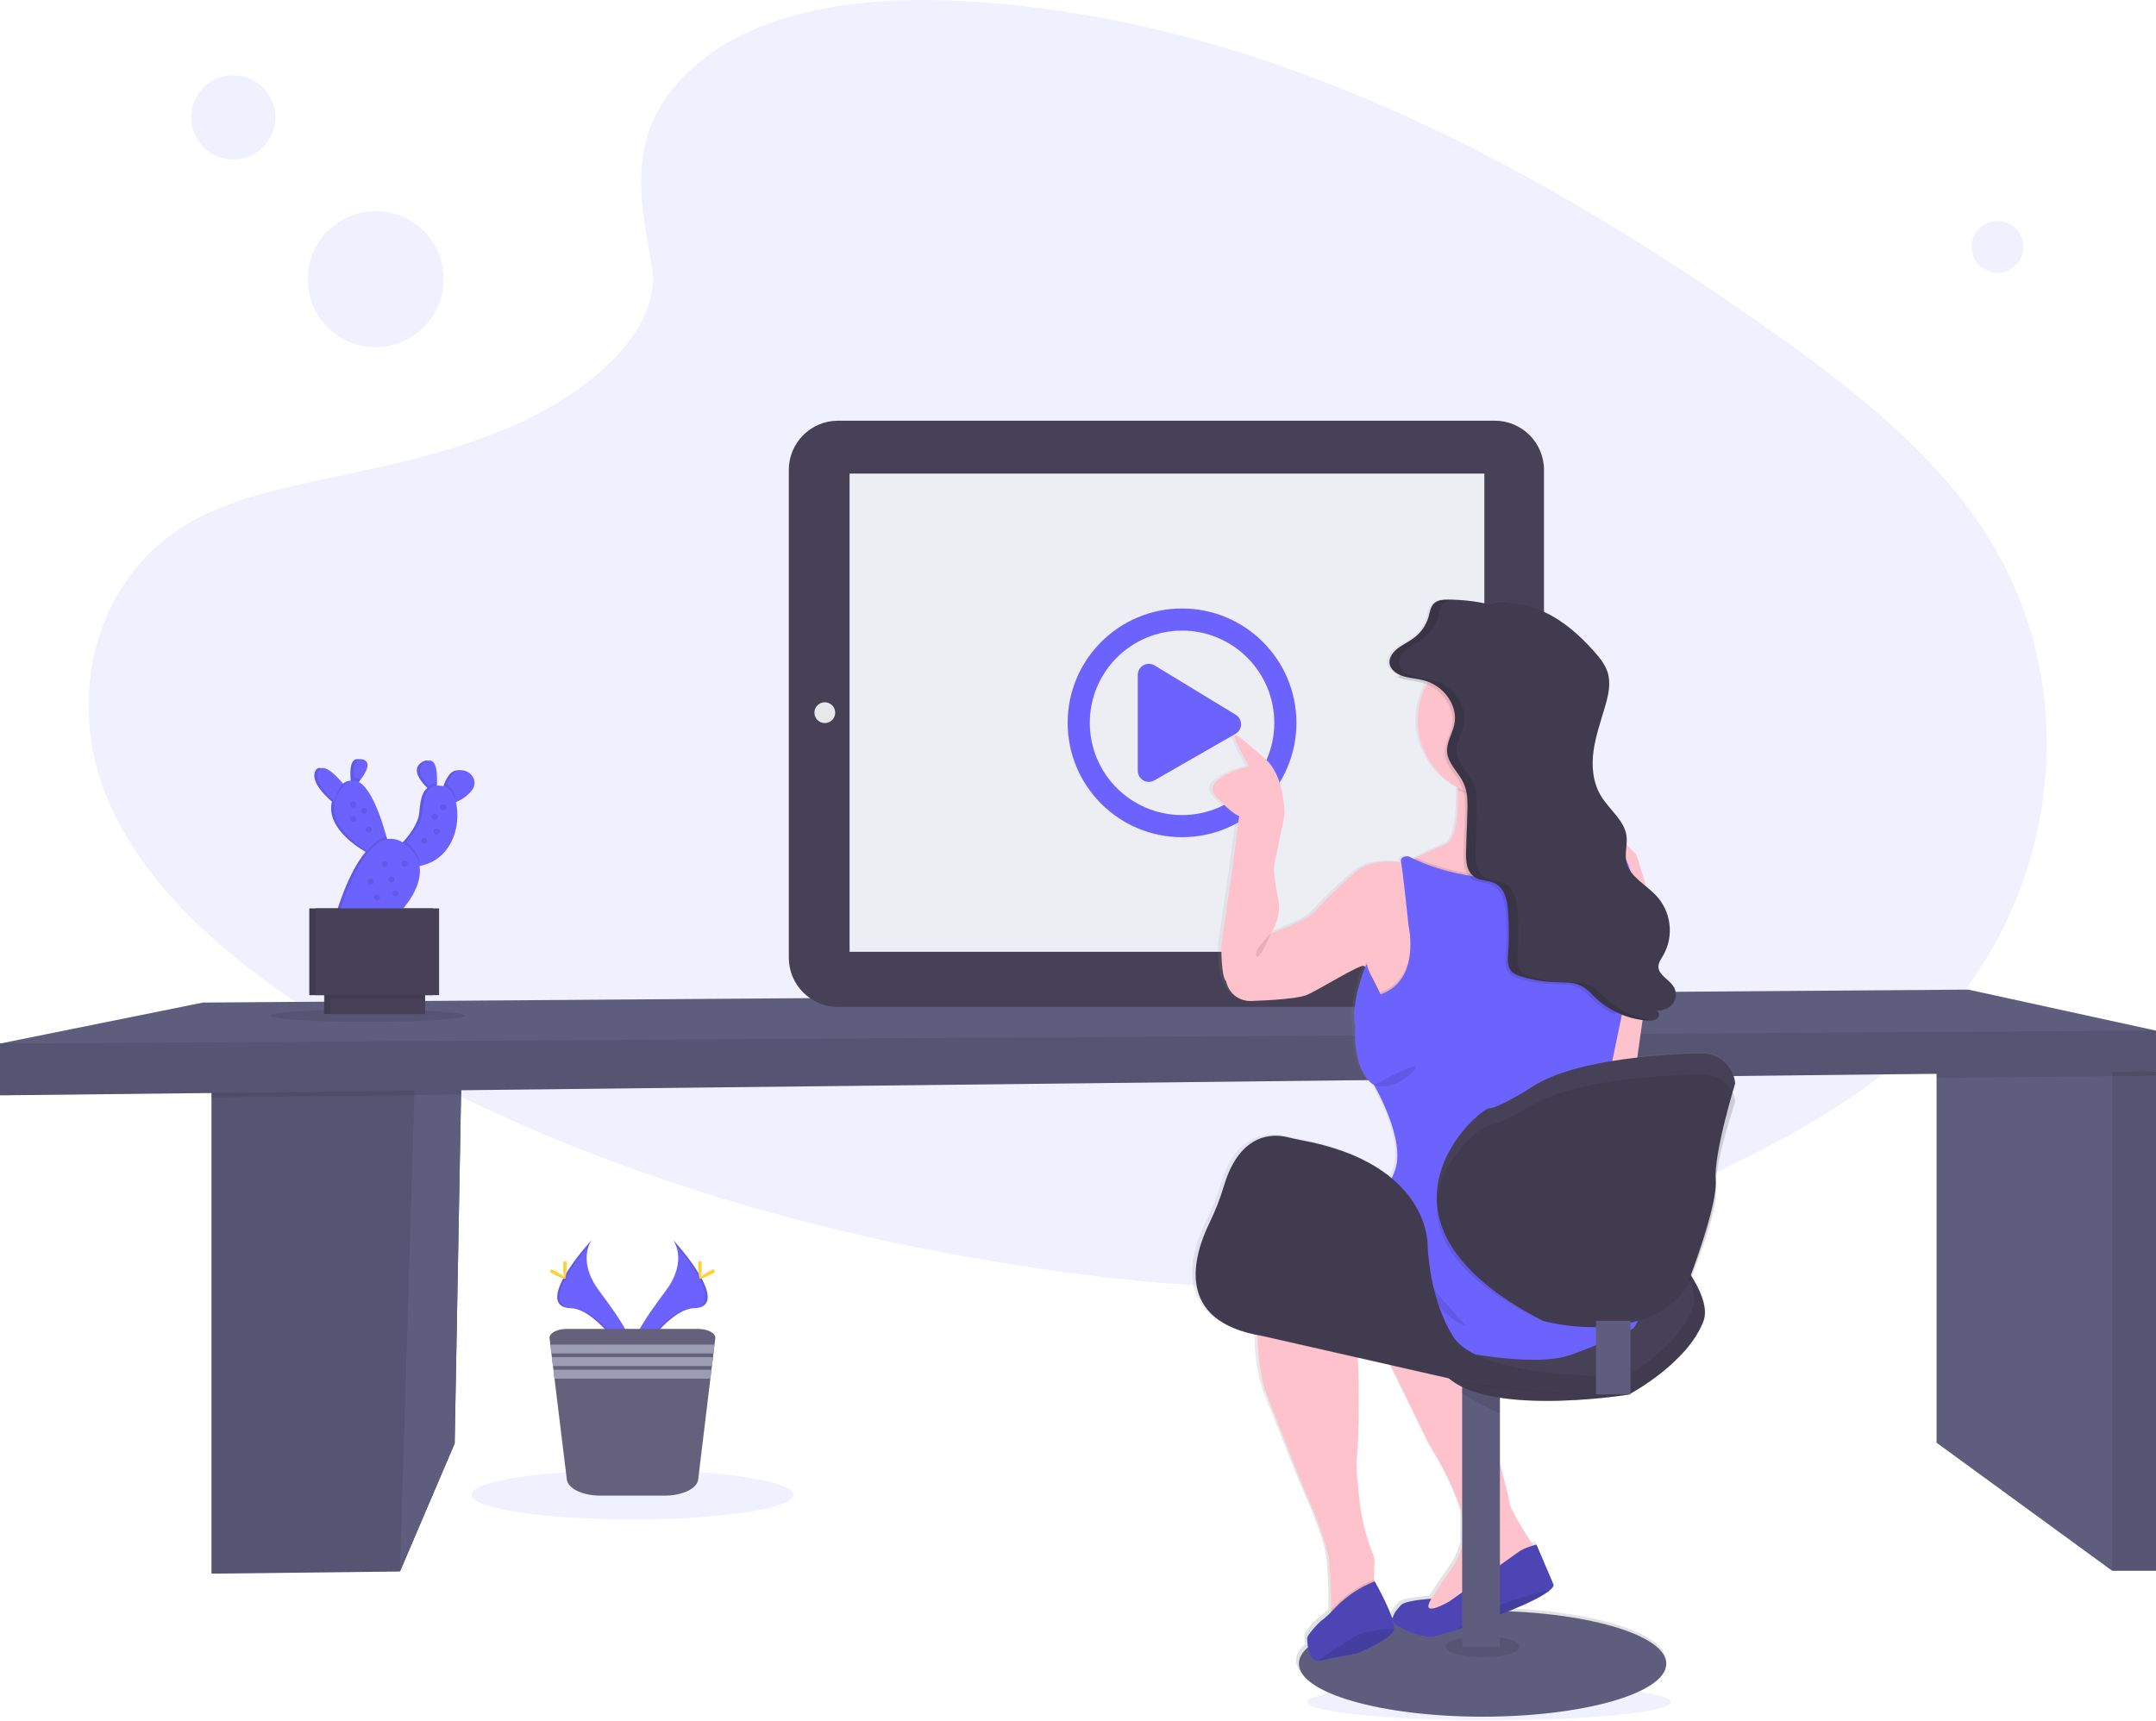
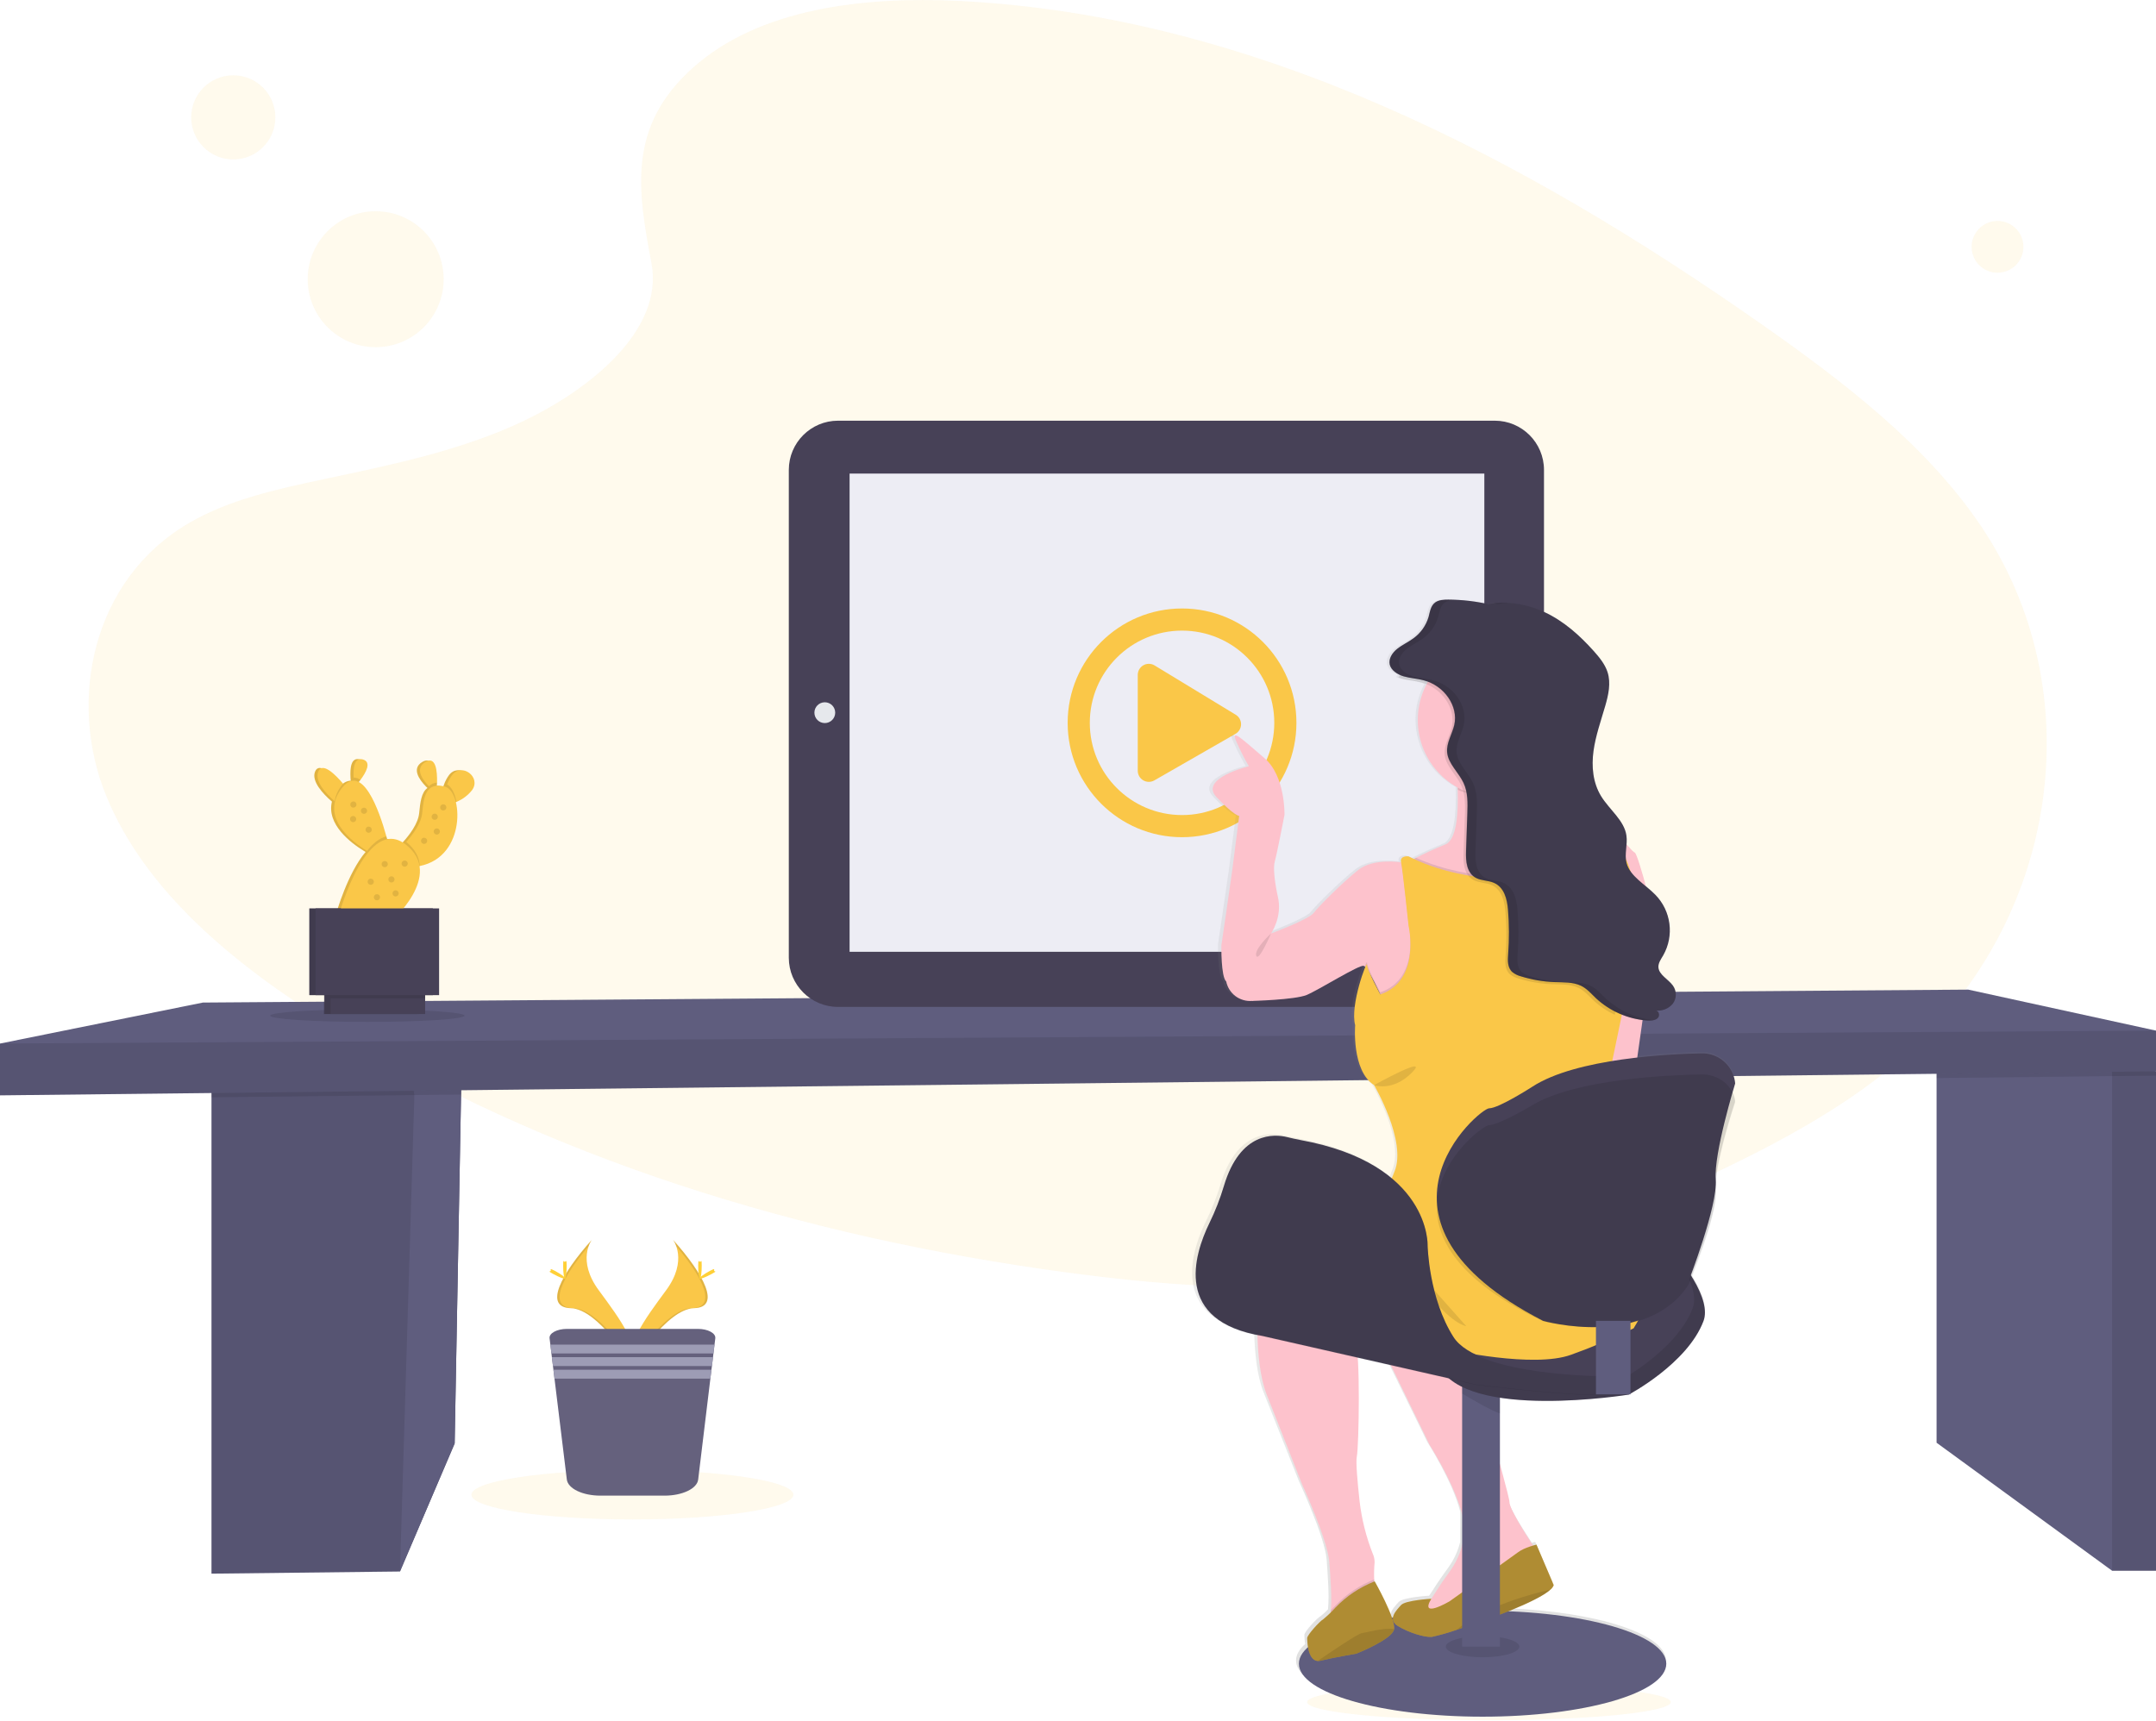
<svg xmlns="http://www.w3.org/2000/svg" id="26e08365-e7f3-4f87-b2fd-e29738693ebb" data-name="Layer 1" width="999" height="797.25" viewBox="0 0 999 797.25">
  <defs>
    <linearGradient id="c24143ca-a0c1-48a5-a3b5-0343775bf348" x1="778.67" y1="845.35" x2="778.67" y2="329.26" gradientUnits="userSpaceOnUse">
      <stop offset="0" stop-color="gray" stop-opacity="0.25" />
      <stop offset="0.54" stop-color="gray" stop-opacity="0.12" />
      <stop offset="1" stop-color="gray" stop-opacity="0.1" />
    </linearGradient>
  </defs>
-   <path d="M421.71,82.64c30.78-27.43,79.11-33,123.09-30.84,138.16,6.87,262.87,73.56,370.74,149,39.05,27.31,77.5,56.74,102.85,94.35,51.6,76.57,36.3,182.63-35.46,245.7-24.41,21.46-54,37.91-84.39,52.5-54,25.93-112.31,46.74-173.62,52.67-43.73,4.22-88,.79-131.46-5.11C472,624.45,352.81,588,252.9,525.72c-43.82-27.33-85.13-61.3-103.19-105.52S143.21,320,188,293.8c18.51-10.82,40.64-15.71,62.3-20.3,31.89-6.76,64.29-13.42,93.06-27.15,29.72-14.19,64.92-41.63,59-73C396,139.63,391,110,421.71,82.64Z" transform="translate(-100.5 -51.37)" fill="#6c63ff" opacity="0.1" />
-   <circle cx="174.08" cy="129.4" r="31.5" fill="#6c63ff" opacity="0.1" />
-   <circle cx="108.09" cy="54.4" r="19.5" fill="#6c63ff" opacity="0.1" />
-   <circle cx="925.57" cy="114.4" r="12" fill="#6c63ff" opacity="0.1" />
-   <ellipse cx="689.92" cy="788.85" rx="84.24" ry="8.4" fill="#6c63ff" opacity="0.1" />
+   <path d="M421.71,82.64c30.78-27.43,79.11-33,123.09-30.84,138.16,6.87,262.87,73.56,370.74,149,39.05,27.31,77.5,56.74,102.85,94.35,51.6,76.57,36.3,182.63-35.46,245.7-24.41,21.46-54,37.91-84.39,52.5-54,25.93-112.31,46.74-173.62,52.67-43.73,4.22-88,.79-131.46-5.11C472,624.45,352.81,588,252.9,525.72c-43.82-27.33-85.13-61.3-103.19-105.52S143.21,320,188,293.8c18.51-10.82,40.64-15.71,62.3-20.3,31.89-6.76,64.29-13.42,93.06-27.15,29.72-14.19,64.92-41.63,59-73C396,139.63,391,110,421.71,82.64Z" transform="translate(-100.5 -51.37)" fill="#fac748" opacity="0.1" />
+   <circle cx="174.08" cy="129.4" r="31.5" fill="#fac748" opacity="0.1" />
+   <circle cx="108.09" cy="54.4" r="19.5" fill="#fac748" opacity="0.1" />
+   <circle cx="925.57" cy="114.4" r="12" fill="#fac748" opacity="0.1" />
+   <ellipse cx="689.92" cy="788.85" rx="84.24" ry="8.4" fill="#fac748" opacity="0.1" />
  <polygon points="214 487.31 213.63 507.26 210.67 668.97 185.33 728.31 98 729.31 98 496.5 189.14 489.28 214 487.31" fill="#5f5d7e" />
  <polygon points="214 487.31 213.63 507.26 210.67 668.97 185.33 728.31 98 729.31 98 496.5 189.14 489.28 214 487.31" opacity="0.1" />
  <polygon points="214 487.31 213.63 507.26 210.67 668.97 185.33 728.31 192 507.64 191.98 507.5 189.14 489.28 214 487.31" fill="#5f5d7e" />
  <polygon points="189.14 489.28 214 487.31 213.63 507.26 191.98 507.5 98 508.55 98 496.5 189.14 489.28" opacity="0.1" />
  <polygon points="999 496.5 999 727.97 978.67 727.97 897.33 668.64 897.33 489.97 970 483.14 974.46 485.19 978.67 487.13 999 496.5" fill="#5f5d7e" />
  <rect x="978.67" y="485.19" width="20.33" height="242.78" opacity="0.1" />
  <polygon points="999 485.19 999 498.5 978.67 498.73 897.33 499.63 897.33 489.97 970 483.14 974.46 485.19 978.67 487.13 978.67 485.19 999 485.19" opacity="0.1" />
  <polygon points="999 477.64 999 496.5 0 507.64 0 483.64 94 464.64 912 458.64 999 477.64" fill="#5f5d7e" />
  <polygon points="999 477.64 999 496.5 0 507.64 0 483.64 999 477.64" opacity="0.1" />
  <rect x="365.5" y="194.97" width="349.92" height="271.69" rx="22.82" ry="22.82" fill="#474157" />
  <rect x="393.66" y="219.48" width="294.12" height="221.63" fill="#ededf4" />
  <circle cx="382.18" cy="330.29" r="4.82" fill="#e6e8ec" />
  <circle cx="700.81" cy="330.81" r="7.95" fill="#e6e8ec" />
-   <path d="M672.93,382.52l-37.61-22.86a5.14,5.14,0,0,0-7.63,4.48V408.6a5.14,5.14,0,0,0,7.63,4.48l37.61-21.58A5.15,5.15,0,0,0,672.93,382.52Zm28.28,3.85a53,53,0,1,0-53,53A53,53,0,0,0,701.21,386.37Zm-95.74,0a42.74,42.74,0,1,1,42.74,42.74A42.73,42.73,0,0,1,605.47,386.37Z" transform="translate(-100.5 -51.37)" fill="#6c63ff" />
+   <path d="M672.93,382.52l-37.61-22.86a5.14,5.14,0,0,0-7.63,4.48V408.6a5.14,5.14,0,0,0,7.63,4.48l37.61-21.58A5.15,5.15,0,0,0,672.93,382.52Zm28.28,3.85a53,53,0,1,0-53,53A53,53,0,0,0,701.21,386.37Zm-95.74,0a42.74,42.74,0,1,1,42.74,42.74A42.73,42.73,0,0,1,605.47,386.37Z" transform="translate(-100.5 -51.37)" fill="#fac748" />
  <path d="M904.38,560.51a12.5,12.5,0,0,0-1.13-3.52c.76-2.59,1.25-4.18,1.25-4.18s0-.38-.12-1a15.35,15.35,0,0,0-15.55-12.88c-6,.11-17.38.51-30,1.93.72-5.05,1.58-11.09,2.48-17.31l1.65.18c.38,0,.78,0,1.18.06h.53a5.44,5.44,0,0,0,3.66-1.12,2.16,2.16,0,0,0-.67-3.54,8.92,8.92,0,0,0,7.83-3.28,7,7,0,0,0,0-8.14c-2.11-3-6.58-5-6.82-8.53-.13-2,1.21-3.8,2.26-5.57a23.27,23.27,0,0,0-3.67-27.95,54.76,54.76,0,0,0-4.44-3.95c-2.2-8.08-4.5-15.3-5.18-15.53-.88-.29-2.39-2.19-3.83-3.82a18.4,18.4,0,0,0-.07-4.13c-1.06-7-8-12-11.82-18.18s-4.51-13.75-3.53-20.83,3.45-13.93,5.46-20.84c1.5-5.13,2.75-10.58,1.07-15.67-1.19-3.63-3.78-6.77-6.45-9.72-6.41-7.09-13.8-13.73-22.92-18a45.55,45.55,0,0,0-20.29-4.34h-.07l-1.1.06-.78.05-.78.08-.83.08h0c-.85.11-1.69.24-2.53.41a87.31,87.31,0,0,0-18.55-2.08h-.81a9.5,9.5,0,0,0-5.3,1.25c-2.22,1.55-2.5,4.33-3.17,6.75a18.73,18.73,0,0,1-7.2,10c-2.39,1.72-5.2,3-7.48,4.8s-4.06,4.5-3.45,7.16c.51,2.23,2.59,3.89,5,4.9-.29.36-.59.71-.87,1.08.47.19,1,.36,1.43.5,3,.89,6.23,1,9.27,1.81a20.31,20.31,0,0,1,2.46.83,35.12,35.12,0,0,0-4.11,16.52,35.59,35.59,0,0,0,18.62,31.22c0,.34,0,.67,0,1,.31,10.44-.48,23.14-5.82,25.29s-10.45,4.58-13.6,6.15l-1,.53c-.83-.38-1.66-.78-2.47-1.2,0,0-4.25-.5-3.51,2.74,0,0-12.85-2-19.9,3.49s-18.62,16.95-20.89,19.94S688,483.54,688,483.54s5.53-7.73,3.14-17.2c0,0-2.64-11.42-1.38-16s4.53-21.58,4.53-21.58.46-17.94-9.33-26.17-16.6-15-12.82-7a111.46,111.46,0,0,0,5.54,10.71s-23.41,5.56-15.1,14.24,10.57,8.69,10.57,8.69-2.77,21.43-3.28,25.42-5,34.39-5,34.39-.25,14.46,2.27,16.7c0,0,1.65,9.31,12.08,9,0,0,19.88-.5,25.42-2.74s24.66-14.21,26.68-13.46a1.15,1.15,0,0,1,.39.26,2.83,2.83,0,0,1,.3.3c-2,4.43-6.74,19.47-4.72,26.86,0,0-1.76,20.93,8.81,27.66,0,0,15.35,25.92,9.56,39.87-.46,1.13-.87,2.17-1.25,3.18-8.79-7.29-22.2-14-42.68-17.71-2.09-.38-4.17-.84-6.23-1.34-5.82-1.41-21.83-2.7-29.45,22.61a111.36,111.36,0,0,1-6.76,17.12c-3,6.07-6.33,14.77-6.4,23.4-.17,12.1,6.08,24.09,28.76,28.49.25,9,1.28,19.72,4.36,27.43,6.29,15.7,16.36,41.12,16.36,41.12s12.08,25.92,12.84,36.38c.49,6.85,1.21,15.83.71,22,0,.38-.06.74-.1,1.1a26.52,26.52,0,0,1-3.38,3.07c-1.76,1-7.55,7.23-7.55,8.72a26.64,26.64,0,0,0,.38,4.26c-2.74,2.39-4.24,5-4.24,7.6,0,13.52,38.37,24.48,85.7,24.48s85.69-11,85.69-24.48c0-12.34-32-22.54-73.58-24.22,8.67-3.46,16.37-7.09,19.56-10a4.68,4.68,0,0,0,1.51-2.06l-8.05-18.69s-.63.14-1.56.41l-.56-.84c-3.58-5.45-10.47-16.31-10.47-19.26,0-1.09-1.82-8.06-4.46-17.61V698c26.26,4,60.1-1.44,60.1-1.44l.15-.08h.66v-.36c4.55-2.52,27.31-15.85,34.06-33.53,2-5.16-.49-12.55-5.44-20.45,3.46-8.59,12-30.78,11.15-39.63,0-.47-.06-1-.06-1.52a26.12,26.12,0,0,0,.1-2.72c1-13,9-36.75,9-36.75S904.48,561.11,904.38,560.51Zm-170-57.76c1.82,3.2,3.77,7.29,4.54,8.95h0S736.26,506.8,734.43,502.75Zm1.9,280.1-.19.07,0-1a59.38,59.38,0,0,1,.19-7.82,9.16,9.16,0,0,0-.86-4.06,96,96,0,0,1-6.13-24.13c-1-8.72-1.83-18.23-1.31-20.65.78-3.71,1.42-31.81.45-45.66l15.48,3.48,18,36.7s11.58,17.92,15.17,32.06V766a34.6,34.6,0,0,1-5.41,11.74c-2.39,3.27-4.72,6.58-6.88,10-.66,1.06-1.39,2.15-2.12,3.17-.24,0-12.07.69-14.08,2.91-1.24,1.37-3.4,3.53-3.76,5.7l-.51.08C742,792.69,736.33,782.85,736.33,782.85Z" transform="translate(-100.5 -51.37)" fill="url(#c24143ca-a0c1-48a5-a3b5-0343775bf348)" />
  <path d="M812.43,770l-4,13-17,14.75-25,7.18s-11.75-6.43-7.75-7.68c1.11-.35,2.43-1.62,3.77-3.28-1.4,5.1,9.73-1.47,9.73-1.47s28.75-20.5,31.75-22.75a22.61,22.61,0,0,1,6.4-2.93C811.58,768.77,812.43,770,812.43,770Z" transform="translate(-100.5 -51.37)" opacity="0.1" />
  <path d="M812.43,770l-4,13-17,14.75-25,7.18s-11.75-6.43-7.75-7.68c1.11-.35,2.43-1.62,3.77-3.28a50,50,0,0,0,3.34-4.82c2.14-3.44,4.46-6.76,6.83-10a36,36,0,0,0,6.31-16.61c1.75-13.75-16-41.5-16-41.5l-32.25-66.25,45,5.5s24.25,83.25,24.25,87.25c0,3,6.84,13.85,10.4,19.32C811.58,768.77,812.43,770,812.43,770Z" transform="translate(-100.5 -51.37)" fill="#fdc2cc" />
  <ellipse cx="686.97" cy="771.05" rx="85.12" ry="24.55" fill="#5f5d7e" />
-   <path d="M820.43,786a4.8,4.8,0,0,1-1.5,2.07c-6.18,5.67-29.29,14.1-43.57,18.68A101.11,101.11,0,0,1,763.93,810c-3.5.25-10.75-2-15.75-5.07s-.5-7.43,1.52-9.68,14-2.92,14-2.92c-5.75,9.57,8.49,1.17,8.49,1.17s28.75-20.5,31.75-22.75,8.5-3.5,8.5-3.5Z" transform="translate(-100.5 -51.37)" fill="#6c63ff" />
+   <path d="M820.43,786a4.8,4.8,0,0,1-1.5,2.07c-6.18,5.67-29.29,14.1-43.57,18.68A101.11,101.11,0,0,1,763.93,810c-3.5.25-10.75-2-15.75-5.07s-.5-7.43,1.52-9.68,14-2.92,14-2.92c-5.75,9.57,8.49,1.17,8.49,1.17s28.75-20.5,31.75-22.75,8.5-3.5,8.5-3.5Z" transform="translate(-100.5 -51.37)" fill="#fac748" />
  <path d="M820.43,786a4.8,4.8,0,0,1-1.5,2.07c-6.18,5.67-29.29,14.1-43.57,18.68A101.11,101.11,0,0,1,763.93,810c-3.5.25-10.75-2-15.75-5.07s-.5-7.43,1.52-9.68,14-2.92,14-2.92c-5.75,9.57,8.49,1.17,8.49,1.17s28.75-20.5,31.75-22.75,8.5-3.5,8.5-3.5Z" transform="translate(-100.5 -51.37)" opacity="0.3" />
  <path d="M818.93,788.09c-6.18,5.67-29.29,14.1-43.57,18.68C788.3,795.81,810,790.08,818.93,788.09Z" transform="translate(-100.5 -51.37)" opacity="0.1" />
  <ellipse cx="686.97" cy="763.14" rx="17.03" ry="4.91" opacity="0.1" />
  <rect x="677.5" y="633.64" width="17.5" height="129.5" fill="#5f5d7e" />
  <path d="M795.5,691.43v15c-3.5-1.08-11.49-5.63-17.5-9.21V685h3.65Z" transform="translate(-100.5 -51.37)" opacity="0.1" />
  <path d="M754.27,628.63s57.78-14.87,72.16-26,70.85,41.24,63.39,61-34.62,34.07-34.62,34.07-75.11,12.22-87.9-13.27S754.27,628.63,754.27,628.63Z" transform="translate(-100.5 -51.37)" fill="#474157" />
  <path d="M754.27,628.63s57.78-14.87,72.16-26,70.85,41.24,63.39,61-34.62,34.07-34.62,34.07-75.11,12.22-87.9-13.27S754.27,628.63,754.27,628.63Z" transform="translate(-100.5 -51.37)" opacity="0.1" />
  <path d="M749.27,622.63s57.78-14.87,72.16-26,70.85,41.24,63.39,61-34.62,34.07-34.62,34.07-75.11,12.22-87.9-13.27S749.27,622.63,749.27,622.63Z" transform="translate(-100.5 -51.37)" fill="#474157" />
  <path d="M695.68,486.27,689.43,484s5.5-7.75,3.13-17.25c0,0-2.63-11.46-1.38-16.1s4.5-21.65,4.5-21.65.46-18-9.27-26.25-16.48-15-12.73-7a111.4,111.4,0,0,0,5.5,10.75s-23.25,5.57-15,14.29,10.5,8.71,10.5,8.71-2.75,21.5-3.25,25.5-5,34.5-5,34.5-.25,14.5,2.25,16.75a11.31,11.31,0,0,0,12,9C682.46,515.22,703.68,491.77,695.68,486.27Z" transform="translate(-100.5 -51.37)" fill="#fdc2cc" />
  <path d="M846.68,440.27v14L832.18,459l-24.7,18.18L800.93,482l-29.25-11.75-18.5-19.5s.9-.49,2.46-1.3l1-.53c3.13-1.57,8.06-4,13.51-6.17s6.09-14.89,5.78-25.37l0-1c-.25-7.35-1-13.36-1-13.36s3.05-.58,7.49-1.24c12.31-1.83,35.28-4.3,33.26,3.24a17.37,17.37,0,0,0,0,7.79c.06.28.12.57.19.85,2.08,9.09,8.52,18.61,8.52,18.61l20,7.2.56.2Z" transform="translate(-100.5 -51.37)" fill="#fdc2cc" />
  <path d="M846.68,444.52v-4.25a14,14,0,0,1,4.75,0c1.75.5,5.07,5.75,6.57,6.25s10.68,34.75,9.68,37.75S857.23,555,857.23,555l-19.05,21-3.75-57.75L846.68,484Z" transform="translate(-100.5 -51.37)" fill="#fdc2cc" />
  <path d="M747.93,601.77s-17.41,3.75-15.2,9.25,11.95,5.75,11.95,5.75Z" transform="translate(-100.5 -51.37)" fill="#fdc2cc" />
  <path d="M772.18,490.72l-13.25,28.55-15.75,11.5L740.43,513s-5.32-11.75-7.61-13.74a1.15,1.15,0,0,0-.39-.26c-2-.75-21,11.25-26.5,13.5s-25.25,2.75-25.25,2.75L689.43,484s17.5-6.5,19.75-9.5,13.75-14.5,20.75-20S749.7,451,749.7,451l.2.08,3.28,1.42,9.5,23.25Z" transform="translate(-100.5 -51.37)" fill="#fdc2cc" />
  <path d="M737.43,775.52a59.64,59.64,0,0,0-.19,7.84c.07,2.79.19,5.16.19,5.16l-5.75,12s-19.75,6.5-16.5,3.75c1.13-.95,1.71-3.42,2-6.69.49-6.18-.22-15.19-.71-22.06-.75-10.5-12.75-36.5-12.75-36.5s-10-25.5-16.25-41.25-4-44.25-4-44.25,1-21.5,5.5-28,22-8.75,22-8.75L719.18,644s6.75,25.5,9.25,29.25,1.75,48.5.75,53.25c-.51,2.43.35,12,1.31,20.72a97.31,97.31,0,0,0,6.08,24.2A9.24,9.24,0,0,1,737.43,775.52Z" transform="translate(-100.5 -51.37)" fill="#fdc2cc" />
  <path d="M737.43,788.52l-5.75,12s-19.75,6.5-16.5,3.75c1.13-.95,1.71-3.42,2-6.69.71-.71,1.47-1.49,2.25-2.29a50.49,50.49,0,0,1,17.85-11.93h0C737.31,786.15,737.43,788.52,737.43,788.52Z" transform="translate(-100.5 -51.37)" opacity="0.1" />
-   <path d="M746.45,806.38a.59.59,0,0,1,0,.14c-1,4.75-17.5,11.25-17.5,11.25s-10.5,1.75-16.5,3.25a4.15,4.15,0,0,1-1.41.13c-4.63-.35-4.84-9.26-4.84-10.63s5.75-7.75,7.5-8.75a53.63,53.63,0,0,0,5.56-5.33,51.6,51.6,0,0,1,18.22-12.17h0S747.25,801.45,746.45,806.38Z" transform="translate(-100.5 -51.37)" fill="#6c63ff" />
+   <path d="M746.45,806.38a.59.59,0,0,1,0,.14c-1,4.75-17.5,11.25-17.5,11.25s-10.5,1.75-16.5,3.25a4.15,4.15,0,0,1-1.41.13c-4.63-.35-4.84-9.26-4.84-10.63s5.75-7.75,7.5-8.75a53.63,53.63,0,0,0,5.56-5.33,51.6,51.6,0,0,1,18.22-12.17h0S747.25,801.45,746.45,806.38Z" transform="translate(-100.5 -51.37)" fill="#fac748" />
  <path d="M746.45,806.38a.59.59,0,0,1,0,.14c-1,4.75-17.5,11.25-17.5,11.25s-10.5,1.75-16.5,3.25a4.15,4.15,0,0,1-1.41.13c-4.63-.35-4.84-9.26-4.84-10.63s5.75-7.75,7.5-8.75a53,53,0,0,0,5.64-5.41,50.57,50.57,0,0,1,17.86-12l.28-.11S747.25,801.45,746.45,806.38Z" transform="translate(-100.5 -51.37)" opacity="0.3" />
  <path d="M746.45,806.38a.59.59,0,0,1,0,.14c-1,4.75-17.5,11.25-17.5,11.25s-10.5,1.75-16.5,3.25a4.15,4.15,0,0,1-1.41.13c5.44-3.73,18.63-12.68,20.41-12.88S742,805.55,746.45,806.38Z" transform="translate(-100.5 -51.37)" opacity="0.1" />
  <path d="M815.91,413.66c-6.18,5.09-11.86,4.36-20.49,4.36-6.24,0-14.35,2.19-19.46-.62-.21-7.81-1-14.38-1-14.38s43.5-8.25,40.75,2A18.18,18.18,0,0,0,815.91,413.66Z" transform="translate(-100.5 -51.37)" opacity="0.1" />
  <path d="M828.93,385.06a35.75,35.75,0,0,1-35.75,35.75c-.92,0-1.84,0-2.74-.1h0a35.75,35.75,0,1,1,38.5-35.65Z" transform="translate(-100.5 -51.37)" fill="#fdc2cc" />
  <path d="M762.68,475.77l9.5,15-13.25,28.55-15.75,11.5L740.43,513s-5.32-11.75-7.61-13.74c.66-1.61,1.11-2.35,1.11-1.76,0,2.5,6.15,13.75,6.15,13.75,19-6.5,13.1-31.75,13.1-31.75s-2.36-22.5-3.28-28.42l3.28,1.42Z" transform="translate(-100.5 -51.37)" opacity="0.1" />
  <path d="M846.68,440.27v14L832.18,459l-24.7,18.18L800.93,482l-29.25-11.75-18.5-19.5s.9-.49,2.46-1.3l1-.53c12.87,5.85,26.8,8,36.75,8.77a111,111,0,0,0,13.76.31C844.82,452,845.94,442.9,845,439.67Z" transform="translate(-100.5 -51.37)" opacity="0.1" />
-   <path d="M857.43,667a280.29,280.29,0,0,1-29,12.25c-17.25,6.25-55.25-2-60-3.25s-41.25-15.75-55.25-21.25-17.5-1-20.75-1.5-5.5-6.75-6-8.5,9-17,14.25-24.75,21-6.25,23.25-6.75,18,0,18,0-1-5,4.75-19-9.5-40-9.5-40c-10.5-6.75-8.75-27.75-8.75-27.75-2.5-9.25,5.5-30.5,5.5-28s6.15,13.75,6.15,13.75c19-6.5,13.1-31.75,13.1-31.75s-2.75-26.25-3.48-29.5,3.48-2.75,3.48-2.75q1.22.63,2.46,1.2c13.16,6.2,27.56,8.46,37.78,9.24a111,111,0,0,0,13.76.31c45.67-7.37,37.58-19.12,37.28-19.54l2.22.79c16.5,12,11.5,51.75,11.5,51.75L852,521.67l-4.59,22.1s16.25,98.5,17.75,103.5S857.43,667,857.43,667Z" transform="translate(-100.5 -51.37)" fill="#6c63ff" />
+   <path d="M857.43,667a280.29,280.29,0,0,1-29,12.25c-17.25,6.25-55.25-2-60-3.25s-41.25-15.75-55.25-21.25-17.5-1-20.75-1.5-5.5-6.75-6-8.5,9-17,14.25-24.75,21-6.25,23.25-6.75,18,0,18,0-1-5,4.75-19-9.5-40-9.5-40c-10.5-6.75-8.75-27.75-8.75-27.75-2.5-9.25,5.5-30.5,5.5-28s6.15,13.75,6.15,13.75c19-6.5,13.1-31.75,13.1-31.75s-2.75-26.25-3.48-29.5,3.48-2.75,3.48-2.75q1.22.63,2.46,1.2c13.16,6.2,27.56,8.46,37.78,9.24a111,111,0,0,0,13.76.31c45.67-7.37,37.58-19.12,37.28-19.54l2.22.79c16.5,12,11.5,51.75,11.5,51.75L852,521.67l-4.59,22.1s16.25,98.5,17.75,103.5S857.43,667,857.43,667Z" transform="translate(-100.5 -51.37)" fill="#fac748" />
  <path d="M735.68,622c-1,.75-12.25,24-4,30.5S735.68,622,735.68,622Z" transform="translate(-100.5 -51.37)" opacity="0.1" />
  <path d="M743.68,625.27c.25.75,23.5,37.75,36.25,40.75Z" transform="translate(-100.5 -51.37)" opacity="0.1" />
  <path d="M799.69,332.48l-3.72.79a25.07,25.07,0,0,1,3.14-.93Z" transform="translate(-100.5 -51.37)" opacity="0.1" />
  <path d="M855.71,492l-7,29.65a36.22,36.22,0,0,1-9.72-6.51c-2.23-2.12-4.23-4.55-7.1-5.94-3.69-1.79-8.14-1.55-12.33-1.7a59.32,59.32,0,0,1-15.42-2.64,10.88,10.88,0,0,1-4-1.94c-2.38-2.1-2.22-5.49-2-8.45a129.57,129.57,0,0,0,.15-17.29c-.06-1.08-.14-2.16-.23-3.24-.4-4.83-1.7-10.43-6.64-12.5-2.54-1-5.57-.92-8-2.13a6.61,6.61,0,0,1-1-.62c-3.6-2.52-3.93-7.57-3.79-11.82q.32-8.76.61-17.53a50.94,50.94,0,0,0-.19-8.65h0a19.21,19.21,0,0,0-1.56-5.52c-2.17-4.64-6.69-8.51-7.5-13.41a5.43,5.43,0,0,1-.09-.69c-.42-4.38,2.34-8.46,3.31-12.77,1.94-8.67-4.58-18.17-14.17-20.66-3-.78-6.22-.93-9.21-1.82a14.79,14.79,0,0,1-1.41-.5c7.24-9.66,19.65-16,33.74-16,22.33,0,40.44,16,40.44,35.75,0,11.2-5.83,21.19-14.94,27.75.06.28.13.57.21.85,2.35,9.09,9.64,18.61,9.64,18.61l22.64,7.2,2.52.8C861.37,452.27,855.71,492,855.71,492Z" transform="translate(-100.5 -51.37)" opacity="0.1" />
  <path d="M868,520.72c-.22,0-.43-.05-.64-.09A1.33,1.33,0,0,1,868,520.72Z" transform="translate(-100.5 -51.37)" opacity="0.1" />
  <path d="M790.68,331.49a86,86,0,0,0-19.08-2.23c-2.09,0-4.33.11-6,1.26-2.21,1.55-2.49,4.35-3.15,6.77a18.78,18.78,0,0,1-7.15,10c-2.37,1.73-5.16,3-7.43,4.82s-4,4.52-3.43,7.18S748,364,751,364.85s6.19,1,9.21,1.82c9.59,2.49,16.1,12,14.16,20.65-1,4.31-3.73,8.39-3.31,12.77.49,5.23,5.32,9.26,7.59,14.11,2.07,4.42,1.93,9.38,1.77,14.16l-.61,17.54c-.16,4.62.24,10.18,4.8,12.44,2.44,1.2,5.48,1.07,8,2.13,4.94,2.06,6.24,7.67,6.64,12.49a129.1,129.1,0,0,1,.08,20.53c-.23,3-.39,6.35,2,8.45a10.72,10.72,0,0,0,4,1.94,59.32,59.32,0,0,0,15.42,2.64c4.2.16,8.64-.08,12.33,1.7,2.87,1.39,4.87,3.83,7.1,5.94a39.24,39.24,0,0,0,23.18,10.15c1.85.16,3.95.12,5.24-1.07s.53-3.76-1.31-3.61a8.89,8.89,0,0,0,8.42-3.22,7.1,7.1,0,0,0,0-8.17c-2.09-3-6.53-5-6.77-8.56-.13-2,1.2-3.81,2.24-5.59a23.51,23.51,0,0,0-3.64-28c-4.69-4.85-11.72-8.53-13.36-14.75-1.09-4.16.56-8.53-.07-12.76-1-7-7.93-12-11.74-18.24s-4.48-13.79-3.51-20.89,3.43-14,5.43-20.9c1.49-5.15,2.72-10.62,1.06-15.73-1.19-3.63-3.75-6.78-6.41-9.75-6.37-7.11-13.7-13.77-22.76-18s-20.1-5.87-29.72-2.74" transform="translate(-100.5 -51.37)" fill="#474157" />
  <path d="M790.68,331.49a86,86,0,0,0-19.08-2.23c-2.09,0-4.33.11-6,1.26-2.21,1.55-2.49,4.35-3.15,6.77a18.78,18.78,0,0,1-7.15,10c-2.37,1.73-5.16,3-7.43,4.82s-4,4.52-3.43,7.18S748,364,751,364.85s6.19,1,9.21,1.82c9.59,2.49,16.1,12,14.16,20.65-1,4.31-3.73,8.39-3.31,12.77.49,5.23,5.32,9.26,7.59,14.11,2.07,4.42,1.93,9.38,1.77,14.16l-.61,17.54c-.16,4.62.24,10.18,4.8,12.44,2.44,1.2,5.48,1.07,8,2.13,4.94,2.06,6.24,7.67,6.64,12.49a129.1,129.1,0,0,1,.08,20.53c-.23,3-.39,6.35,2,8.45a10.72,10.72,0,0,0,4,1.94,59.32,59.32,0,0,0,15.42,2.64c4.2.16,8.64-.08,12.33,1.7,2.87,1.39,4.87,3.83,7.1,5.94a39.24,39.24,0,0,0,23.18,10.15c1.85.16,3.95.12,5.24-1.07s.53-3.76-1.31-3.61a8.89,8.89,0,0,0,8.42-3.22,7.1,7.1,0,0,0,0-8.17c-2.09-3-6.53-5-6.77-8.56-.13-2,1.2-3.81,2.24-5.59a23.51,23.51,0,0,0-3.64-28c-4.69-4.85-11.72-8.53-13.36-14.75-1.09-4.16.56-8.53-.07-12.76-1-7-7.93-12-11.74-18.24s-4.48-13.79-3.51-20.89,3.43-14,5.43-20.9c1.49-5.15,2.72-10.62,1.06-15.73-1.19-3.63-3.75-6.78-6.41-9.75-6.37-7.11-13.7-13.77-22.76-18s-20.1-5.87-29.72-2.74" transform="translate(-100.5 -51.37)" opacity="0.1" />
  <path d="M737.18,554.27s8.5,3.25,17.5-5.75S737.18,554.27,737.18,554.27Z" transform="translate(-100.5 -51.37)" opacity="0.1" />
  <g opacity="0.1">
    <path d="M794.44,331.34a35.56,35.56,0,0,1,5-.63,37.93,37.93,0,0,0-7,.22Z" transform="translate(-100.5 -51.37)" />
    <path d="M844.58,514.16c-2.24-2.11-4.23-4.55-7.11-5.94-3.68-1.78-8.13-1.54-12.33-1.7a59,59,0,0,1-15.42-2.64,10.72,10.72,0,0,1-4-1.94c-2.38-2.1-2.21-5.48-2-8.45a129.1,129.1,0,0,0-.08-20.53c-.41-4.82-1.7-10.43-6.65-12.49-2.53-1.06-5.56-.93-8-2.13-4.56-2.26-5-7.82-4.81-12.44q.31-8.77.61-17.53c.17-4.79.3-9.75-1.77-14.17-2.27-4.85-7.1-8.87-7.59-14.11-.41-4.37,2.35-8.46,3.32-12.77,1.94-8.67-4.58-18.16-14.17-20.65-3-.78-6.22-.94-9.21-1.82s-5.89-2.78-6.51-5.5,1.15-5.36,3.42-7.19,5.06-3.09,7.44-4.82a18.71,18.71,0,0,0,7.14-10c.67-2.42,1-5.21,3.15-6.77a8,8,0,0,1,4.1-1.2c-.89,0-1.78-.05-2.66-.05-2.09,0-4.33.11-6,1.25-2.21,1.56-2.49,4.35-3.15,6.77a18.78,18.78,0,0,1-7.15,10c-2.37,1.73-5.16,3-7.43,4.82s-4,4.52-3.43,7.19,3.53,4.61,6.52,5.5,6.19,1,9.21,1.82c9.59,2.49,16.1,12,14.16,20.65-1,4.31-3.73,8.4-3.31,12.77.49,5.24,5.32,9.26,7.59,14.11,2.07,4.42,1.94,9.38,1.77,14.17q-.31,8.76-.61,17.53c-.16,4.62.24,10.18,4.8,12.44,2.44,1.2,5.48,1.07,8,2.13,4.94,2.06,6.24,7.67,6.64,12.49a129.1,129.1,0,0,1,.08,20.53c-.23,3-.39,6.35,2,8.45a10.72,10.72,0,0,0,4,1.94,58.91,58.91,0,0,0,15.42,2.64c4.2.16,8.64-.08,12.33,1.7,2.87,1.39,4.87,3.83,7.11,5.94a39.18,39.18,0,0,0,23.17,10.15,10.71,10.71,0,0,0,3.35-.13A39.11,39.11,0,0,1,844.58,514.16Z" transform="translate(-100.5 -51.37)" />
  </g>
  <path d="M689.43,484s-8,7.34-6.83,10.34S689.43,484,689.43,484Z" transform="translate(-100.5 -51.37)" opacity="0.1" />
  <path d="M696.85,578.35c-5.77-1.41-21.68-2.71-29.25,22.68a112.32,112.32,0,0,1-6.71,17.17c-7.26,14.91-16.64,45.57,24.61,52.32l99,22.5s53,6.5,56.5,4,3-8,3-8-58.5,0-70-18-12-42.5-12-42.5,1.44-37.83-59-48.82C701,579.32,698.9,578.85,696.85,578.35Z" transform="translate(-100.5 -51.37)" fill="#474157" />
  <path d="M696.85,578.52c-5.77-1.41-21.68-2.71-29.25,22.69a112.32,112.32,0,0,1-6.71,17.17c-7.26,14.9-16.64,45.56,24.61,52.31l99,22.5s53,6.5,56.5,4,3-8,3-8-58.5,0-70-18-12-42.5-12-42.5,1.44-37.83-59-48.82C701,579.49,698.9,579,696.85,578.52Z" transform="translate(-100.5 -51.37)" opacity="0.1" />
  <path d="M904.38,552.48a15.29,15.29,0,0,0-15.45-12.92c-14.24.26-58.07,2.16-78.43,15.46,0,0-15.5,10-20,10s-65.5,52,25,98.5c0,0,48.5,13.8,67.5-18.6,0,0,13.5-34.8,12.5-46.85s9-44.55,9-44.55S904.48,553.13,904.38,552.48Z" transform="translate(-100.5 -51.37)" fill="#474157" />
  <path d="M904.38,561.24c-1.14-7-7.8-12.06-15.45-11.93-14.24.24-58.07,2-78.43,14.27,0,0-15.5,9.23-20,9.23s-65.5,48,25,90.93c0,0,48.5,12.74,67.5-17.17,0,0,13.5-32.13,12.5-43.25s9-41.12,9-41.12S904.48,561.84,904.38,561.24Z" transform="translate(-100.5 -51.37)" opacity="0.1" />
  <rect x="739.5" y="612.14" width="16" height="34.07" fill="#5f5d7e" />
  <ellipse cx="170.24" cy="470.71" rx="45.04" ry="2.89" opacity="0.1" />
-   <path d="M308.54,410.62a17.18,17.18,0,0,0-2.28,4.29c-.14.38-.28.8-.42,1.21a3.69,3.69,0,0,0-.79-.27,11.34,11.34,0,0,0-3.57-.31c0-.46.06-1,.07-1.46.15-5.27-.47-12.62-5.5-9.51-4.82,3-1.38,8,1.73,11.21l.8.78c-2.84,2-3.38,6.73-3.85,11.64s-4.64,10.29-7.41,13.34c-.28.31-.53.59-.78.85a10.11,10.11,0,0,0-8.05-2.07c-.11-.43-.24-.88-.37-1.36-2.24-8.08-6.89-22.09-12.82-25.16l.78-1c2.52-3.3,5.36-8.19,1.17-9.45s-4.57,4.25-4.34,8.37c0,.52.08,1,.12,1.46a6.17,6.17,0,0,0-4.38,2.14l-.65-.76c-3.4-4-9.63-10.37-11.52-5.56-1.76,4.48,3.73,10.29,7.59,13.66l.24.21C251.72,433.4,263,442,269.12,445.72l.79.48c-8.4,9.9-13.59,28.45-13.59,28.45l23.52,4.2s15.6-13.45,13.6-26.09l.16,0c15.59-3.12,19.13-19.74,16.7-29.61l.28-.11a17.74,17.74,0,0,0,7.22-5.46C322.16,411.51,313,404.67,308.54,410.62Z" transform="translate(-100.5 -51.37)" fill="#6c63ff" />
+   <path d="M308.54,410.62a17.18,17.18,0,0,0-2.28,4.29c-.14.38-.28.8-.42,1.21a3.69,3.69,0,0,0-.79-.27,11.34,11.34,0,0,0-3.57-.31c0-.46.06-1,.07-1.46.15-5.27-.47-12.62-5.5-9.51-4.82,3-1.38,8,1.73,11.21l.8.78c-2.84,2-3.38,6.73-3.85,11.64s-4.64,10.29-7.41,13.34c-.28.31-.53.59-.78.85a10.11,10.11,0,0,0-8.05-2.07c-.11-.43-.24-.88-.37-1.36-2.24-8.08-6.89-22.09-12.82-25.16l.78-1c2.52-3.3,5.36-8.19,1.17-9.45s-4.57,4.25-4.34,8.37c0,.52.08,1,.12,1.46a6.17,6.17,0,0,0-4.38,2.14l-.65-.76c-3.4-4-9.63-10.37-11.52-5.56-1.76,4.48,3.73,10.29,7.59,13.66l.24.21C251.72,433.4,263,442,269.12,445.72l.79.48c-8.4,9.9-13.59,28.45-13.59,28.45l23.52,4.2s15.6-13.45,13.6-26.09l.16,0c15.59-3.12,19.13-19.74,16.7-29.61l.28-.11a17.74,17.74,0,0,0,7.22-5.46C322.16,411.51,313,404.67,308.54,410.62Z" transform="translate(-100.5 -51.37)" fill="#fac748" />
  <path d="M308.54,410.62a17.18,17.18,0,0,0-2.28,4.29c-.14.38-.28.8-.42,1.21a3.69,3.69,0,0,0-.79-.27,11.34,11.34,0,0,0-3.57-.31c0-.46.06-1,.07-1.46.15-5.27-.47-12.62-5.5-9.51-4.82,3-1.38,8,1.73,11.21l.8.78c-2.84,2-3.38,6.73-3.85,11.64s-4.64,10.29-7.41,13.34c-.28.31-.53.59-.78.85a10.11,10.11,0,0,0-8.05-2.07c-.11-.43-.24-.88-.37-1.36-2.24-8.08-6.89-22.09-12.82-25.16l.78-1c2.52-3.3,5.36-8.19,1.17-9.45s-4.57,4.25-4.34,8.37c0,.52.08,1,.12,1.46a6.17,6.17,0,0,0-4.38,2.14l-.65-.76c-3.4-4-9.63-10.37-11.52-5.56-1.76,4.48,3.73,10.29,7.59,13.66l.24.21C251.72,433.4,263,442,269.12,445.72l.79.48c-8.4,9.9-13.59,28.45-13.59,28.45l23.52,4.2s15.6-13.45,13.6-26.09l.16,0c15.59-3.12,19.13-19.74,16.7-29.61l.28-.11a17.74,17.74,0,0,0,7.22-5.46C322.16,411.51,313,404.67,308.54,410.62Z" transform="translate(-100.5 -51.37)" opacity="0.1" />
-   <path d="M261.72,417.4,259,425.45s-1.53-1.08-3.46-2.78c-3.86-3.37-9.35-9.18-7.59-13.66,1.89-4.81,8.12,1.54,11.52,5.56C260.81,416.16,261.72,417.4,261.72,417.4Z" transform="translate(-100.5 -51.37)" fill="#6c63ff" />
-   <path d="M267.52,412.81a38.89,38.89,0,0,1-2.68,3.15,42.22,42.22,0,0,1-.49-4.23c-.23-4.12.21-9.59,4.34-8.37S270,409.51,267.52,412.81Z" transform="translate(-100.5 -51.37)" fill="#6c63ff" />
-   <path d="M303,414.08c-.08,2.65-.34,4.76-.34,4.76a34,34,0,0,1-3.43-3.06c-3.11-3.23-6.55-8.21-1.73-11.21C302.52,401.46,303.14,408.81,303,414.08Z" transform="translate(-100.5 -51.37)" fill="#6c63ff" />
-   <path d="M319.24,417.55A17.74,17.74,0,0,1,312,423a20.18,20.18,0,0,1-2.42.87l-3.24-4.55a33.05,33.05,0,0,1,1.34-4.42,17.18,17.18,0,0,1,2.28-4.29C314.46,404.67,323.6,411.51,319.24,417.55Z" transform="translate(-100.5 -51.37)" fill="#6c63ff" />
+   <path d="M261.72,417.4,259,425.45s-1.53-1.08-3.46-2.78c-3.86-3.37-9.35-9.18-7.59-13.66,1.89-4.81,8.12,1.54,11.52,5.56C260.81,416.16,261.72,417.4,261.72,417.4Z" transform="translate(-100.5 -51.37)" fill="#fac748" />
+   <path d="M267.52,412.81a38.89,38.89,0,0,1-2.68,3.15,42.22,42.22,0,0,1-.49-4.23c-.23-4.12.21-9.59,4.34-8.37S270,409.51,267.52,412.81Z" transform="translate(-100.5 -51.37)" fill="#fac748" />
+   <path d="M303,414.08c-.08,2.65-.34,4.76-.34,4.76a34,34,0,0,1-3.43-3.06c-3.11-3.23-6.55-8.21-1.73-11.21C302.52,401.46,303.14,408.81,303,414.08Z" transform="translate(-100.5 -51.37)" fill="#fac748" />
+   <path d="M319.24,417.55A17.74,17.74,0,0,1,312,423a20.18,20.18,0,0,1-2.42.87l-3.24-4.55a33.05,33.05,0,0,1,1.34-4.42,17.18,17.18,0,0,1,2.28-4.29C314.46,404.67,323.6,411.51,319.24,417.55Z" transform="translate(-100.5 -51.37)" fill="#fac748" />
  <path d="M259.44,414.57c1.37,1.59,2.28,2.83,2.28,2.83L259,425.45s-1.53-1.08-3.46-2.78a15.75,15.75,0,0,1,3.1-7.07C258.88,415.23,259.17,414.88,259.44,414.57Z" transform="translate(-100.5 -51.37)" opacity="0.1" />
  <path d="M267.52,412.81a38.89,38.89,0,0,1-2.68,3.15,42.22,42.22,0,0,1-.49-4.23A5.46,5.46,0,0,1,267.52,412.81Z" transform="translate(-100.5 -51.37)" opacity="0.1" />
-   <path d="M281,444.77l-6.84,3s-1.49-.72-3.64-2.06c-7.19-4.43-21.64-15.56-11.95-28.68s17.77,10.42,20.95,21.92C280.53,442.4,281,444.77,281,444.77Z" transform="translate(-100.5 -51.37)" fill="#6c63ff" />
+   <path d="M281,444.77l-6.84,3s-1.49-.72-3.64-2.06c-7.19-4.43-21.64-15.56-11.95-28.68s17.77,10.42,20.95,21.92C280.53,442.4,281,444.77,281,444.77Z" transform="translate(-100.5 -51.37)" fill="#fac748" />
  <path d="M299.22,415.78a5.57,5.57,0,0,1,3.77-1.7c-.08,2.65-.34,4.76-.34,4.76A34,34,0,0,1,299.22,415.78Z" transform="translate(-100.5 -51.37)" opacity="0.1" />
  <path d="M312,423a20.18,20.18,0,0,1-2.42.87l-3.24-4.55a33.05,33.05,0,0,1,1.34-4.42C309.79,416.14,311.33,419.17,312,423Z" transform="translate(-100.5 -51.37)" opacity="0.1" />
-   <path d="M295,452.73l-1.15.2c-22.93,3.49-7.56-8.88-7.56-8.88s1-.95,2.43-2.51c2.77-3.05,6.93-8.4,7.41-13.34.72-7.43,1.55-14.4,10.32-12.35C315.1,417.86,316.75,448.38,295,452.73Z" transform="translate(-100.5 -51.37)" fill="#6c63ff" />
+   <path d="M295,452.73l-1.15.2c-22.93,3.49-7.56-8.88-7.56-8.88s1-.95,2.43-2.51c2.77-3.05,6.93-8.4,7.41-13.34.72-7.43,1.55-14.4,10.32-12.35C315.1,417.86,316.75,448.38,295,452.73Z" transform="translate(-100.5 -51.37)" fill="#fac748" />
  <rect x="150.3" y="458.44" width="43.81" height="11.52" fill="#474157" />
  <rect x="143.34" y="421" width="57.24" height="40.2" fill="#474157" />
  <rect x="149.88" y="458.44" width="43.81" height="11.52" opacity="0.1" />
  <rect x="143.16" y="421.01" width="57.24" height="40.2" opacity="0.1" />
  <rect x="153.18" y="458.44" width="43.81" height="11.52" fill="#474157" />
  <path d="M279.56,439c1,3.44,1.48,5.81,1.48,5.81l-6.84,3s-1.49-.72-3.64-2.06C273.24,442.32,276.26,439.75,279.56,439Z" transform="translate(-100.5 -51.37)" opacity="0.1" />
  <path d="M295,452.73l-1.15.2c-22.93,3.49-7.56-8.88-7.56-8.88s1-.95,2.43-2.51C293,445,294.81,448.83,295,452.73Z" transform="translate(-100.5 -51.37)" opacity="0.1" />
-   <path d="M257.76,474.65s12.84-46,30.85-31.8-7.33,36-7.33,36Z" transform="translate(-100.5 -51.37)" fill="#6c63ff" />
+   <path d="M257.76,474.65s12.84-46,30.85-31.8-7.33,36-7.33,36Z" transform="translate(-100.5 -51.37)" fill="#fac748" />
  <circle cx="163.74" cy="372.87" r="1.44" opacity="0.1" />
  <circle cx="163.62" cy="379.6" r="1.44" opacity="0.1" />
  <circle cx="205.39" cy="374.19" r="1.44" opacity="0.1" />
  <circle cx="171.78" cy="408.64" r="1.44" opacity="0.1" />
  <circle cx="202.39" cy="385.36" r="1.44" opacity="0.1" />
  <circle cx="187.51" cy="400.24" r="1.44" opacity="0.1" />
  <circle cx="168.66" cy="375.75" r="1.44" opacity="0.1" />
  <circle cx="201.43" cy="378.52" r="1.44" opacity="0.1" />
  <circle cx="196.51" cy="389.68" r="1.44" opacity="0.1" />
  <circle cx="181.38" cy="407.56" r="1.44" opacity="0.1" />
  <circle cx="178.26" cy="400.48" r="1.44" opacity="0.1" />
  <circle cx="170.82" cy="384.52" r="1.44" opacity="0.1" />
  <rect x="153.18" y="458.44" width="43.81" height="4.21" opacity="0.1" />
  <rect x="146.22" y="421" width="57.24" height="40.2" fill="#474157" />
  <circle cx="183.3" cy="414.04" r="1.44" opacity="0.1" />
  <circle cx="174.66" cy="415.84" r="1.44" opacity="0.1" />
-   <path d="M412.39,626s7.13,9.33-3.29,23.41-19,26-15.56,34.76c0,0,15.74-26.16,28.55-26.52S426.48,641.74,412.39,626Z" transform="translate(-100.5 -51.37)" fill="#6c63ff" />
+   <path d="M412.39,626s7.13,9.33-3.29,23.41-19,26-15.56,34.76c0,0,15.74-26.16,28.55-26.52S426.48,641.74,412.39,626Z" transform="translate(-100.5 -51.37)" fill="#fac748" />
  <path d="M412.39,626a11.49,11.49,0,0,1,1.46,2.92c12.49,14.68,19.15,28.38,7.14,28.73C409.8,658,396.38,678,393.16,683c.11.39.24.78.38,1.15,0,0,15.74-26.16,28.55-26.52S426.48,641.74,412.39,626Z" transform="translate(-100.5 -51.37)" opacity="0.1" />
  <path d="M425.65,637.9c0,3.28-.37,5.94-.82,5.94s-.82-2.66-.82-5.94.46-1.74.91-1.74S425.65,634.61,425.65,637.9Z" transform="translate(-100.5 -51.37)" fill="#ffd037" />
  <path d="M430.2,641.82c-2.88,1.57-5.39,2.52-5.61,2.12s1.94-2,4.83-3.57,1.74-.43,2,0S433.09,640.25,430.2,641.82Z" transform="translate(-100.5 -51.37)" fill="#ffd037" />
-   <path d="M374.7,626s-7.13,9.33,3.29,23.41,19,26,15.55,34.76c0,0-15.73-26.16-28.54-26.52S360.61,641.74,374.7,626Z" transform="translate(-100.5 -51.37)" fill="#6c63ff" />
+   <path d="M374.7,626s-7.13,9.33,3.29,23.41,19,26,15.55,34.76c0,0-15.73-26.16-28.54-26.52S360.61,641.74,374.7,626Z" transform="translate(-100.5 -51.37)" fill="#fac748" />
  <path d="M374.7,626a11.49,11.49,0,0,0-1.46,2.92c-12.49,14.68-19.15,28.38-7.14,28.73C377.29,658,390.71,678,393.93,683a11.1,11.1,0,0,1-.39,1.15S377.81,658,365,657.66,360.61,641.74,374.7,626Z" transform="translate(-100.5 -51.37)" opacity="0.1" />
  <path d="M361.44,637.9c0,3.28.37,5.94.82,5.94s.82-2.66.82-5.94-.46-1.74-.91-1.74S361.44,634.61,361.44,637.9Z" transform="translate(-100.5 -51.37)" fill="#ffd037" />
  <path d="M356.89,641.82c2.88,1.57,5.39,2.52,5.61,2.12s-1.94-2-4.83-3.57-1.74-.43-2,0S354,640.25,356.89,641.82Z" transform="translate(-100.5 -51.37)" fill="#ffd037" />
-   <ellipse cx="293.04" cy="692.74" rx="74.6" ry="11.45" fill="#6c63ff" opacity="0.1" />
+   <ellipse cx="293.04" cy="692.74" rx="74.6" ry="11.45" fill="#fac748" opacity="0.1" />
  <path d="M431.94,671.61l-.36,2.91-.5,4.12-.2,1.71-.51,4.12-.21,1.72-.5,4.11L424,737.1c-.51,4.18-7.34,7.43-15.57,7.43H378.71c-8.24,0-15-3.25-15.56-7.43l-5.72-46.8-.5-4.11-.21-1.72-.51-4.12-.2-1.71-.5-4.12-.36-2.91c-.29-2.36,3.4-4.36,8.07-4.36h60.66C428.53,667.25,432.23,669.25,431.94,671.61Z" transform="translate(-100.5 -51.37)" fill="#65617d" />
  <polygon points="331.08 623.15 330.58 627.26 255.51 627.26 255.01 623.15 331.08 623.15" fill="#9d9cb5" />
  <polygon points="330.38 628.98 329.88 633.1 256.22 633.1 255.71 628.98 330.38 628.98" fill="#9d9cb5" />
  <polygon points="329.66 634.81 329.16 638.93 256.93 638.93 256.43 634.81 329.66 634.81" fill="#9d9cb5" />
</svg>
